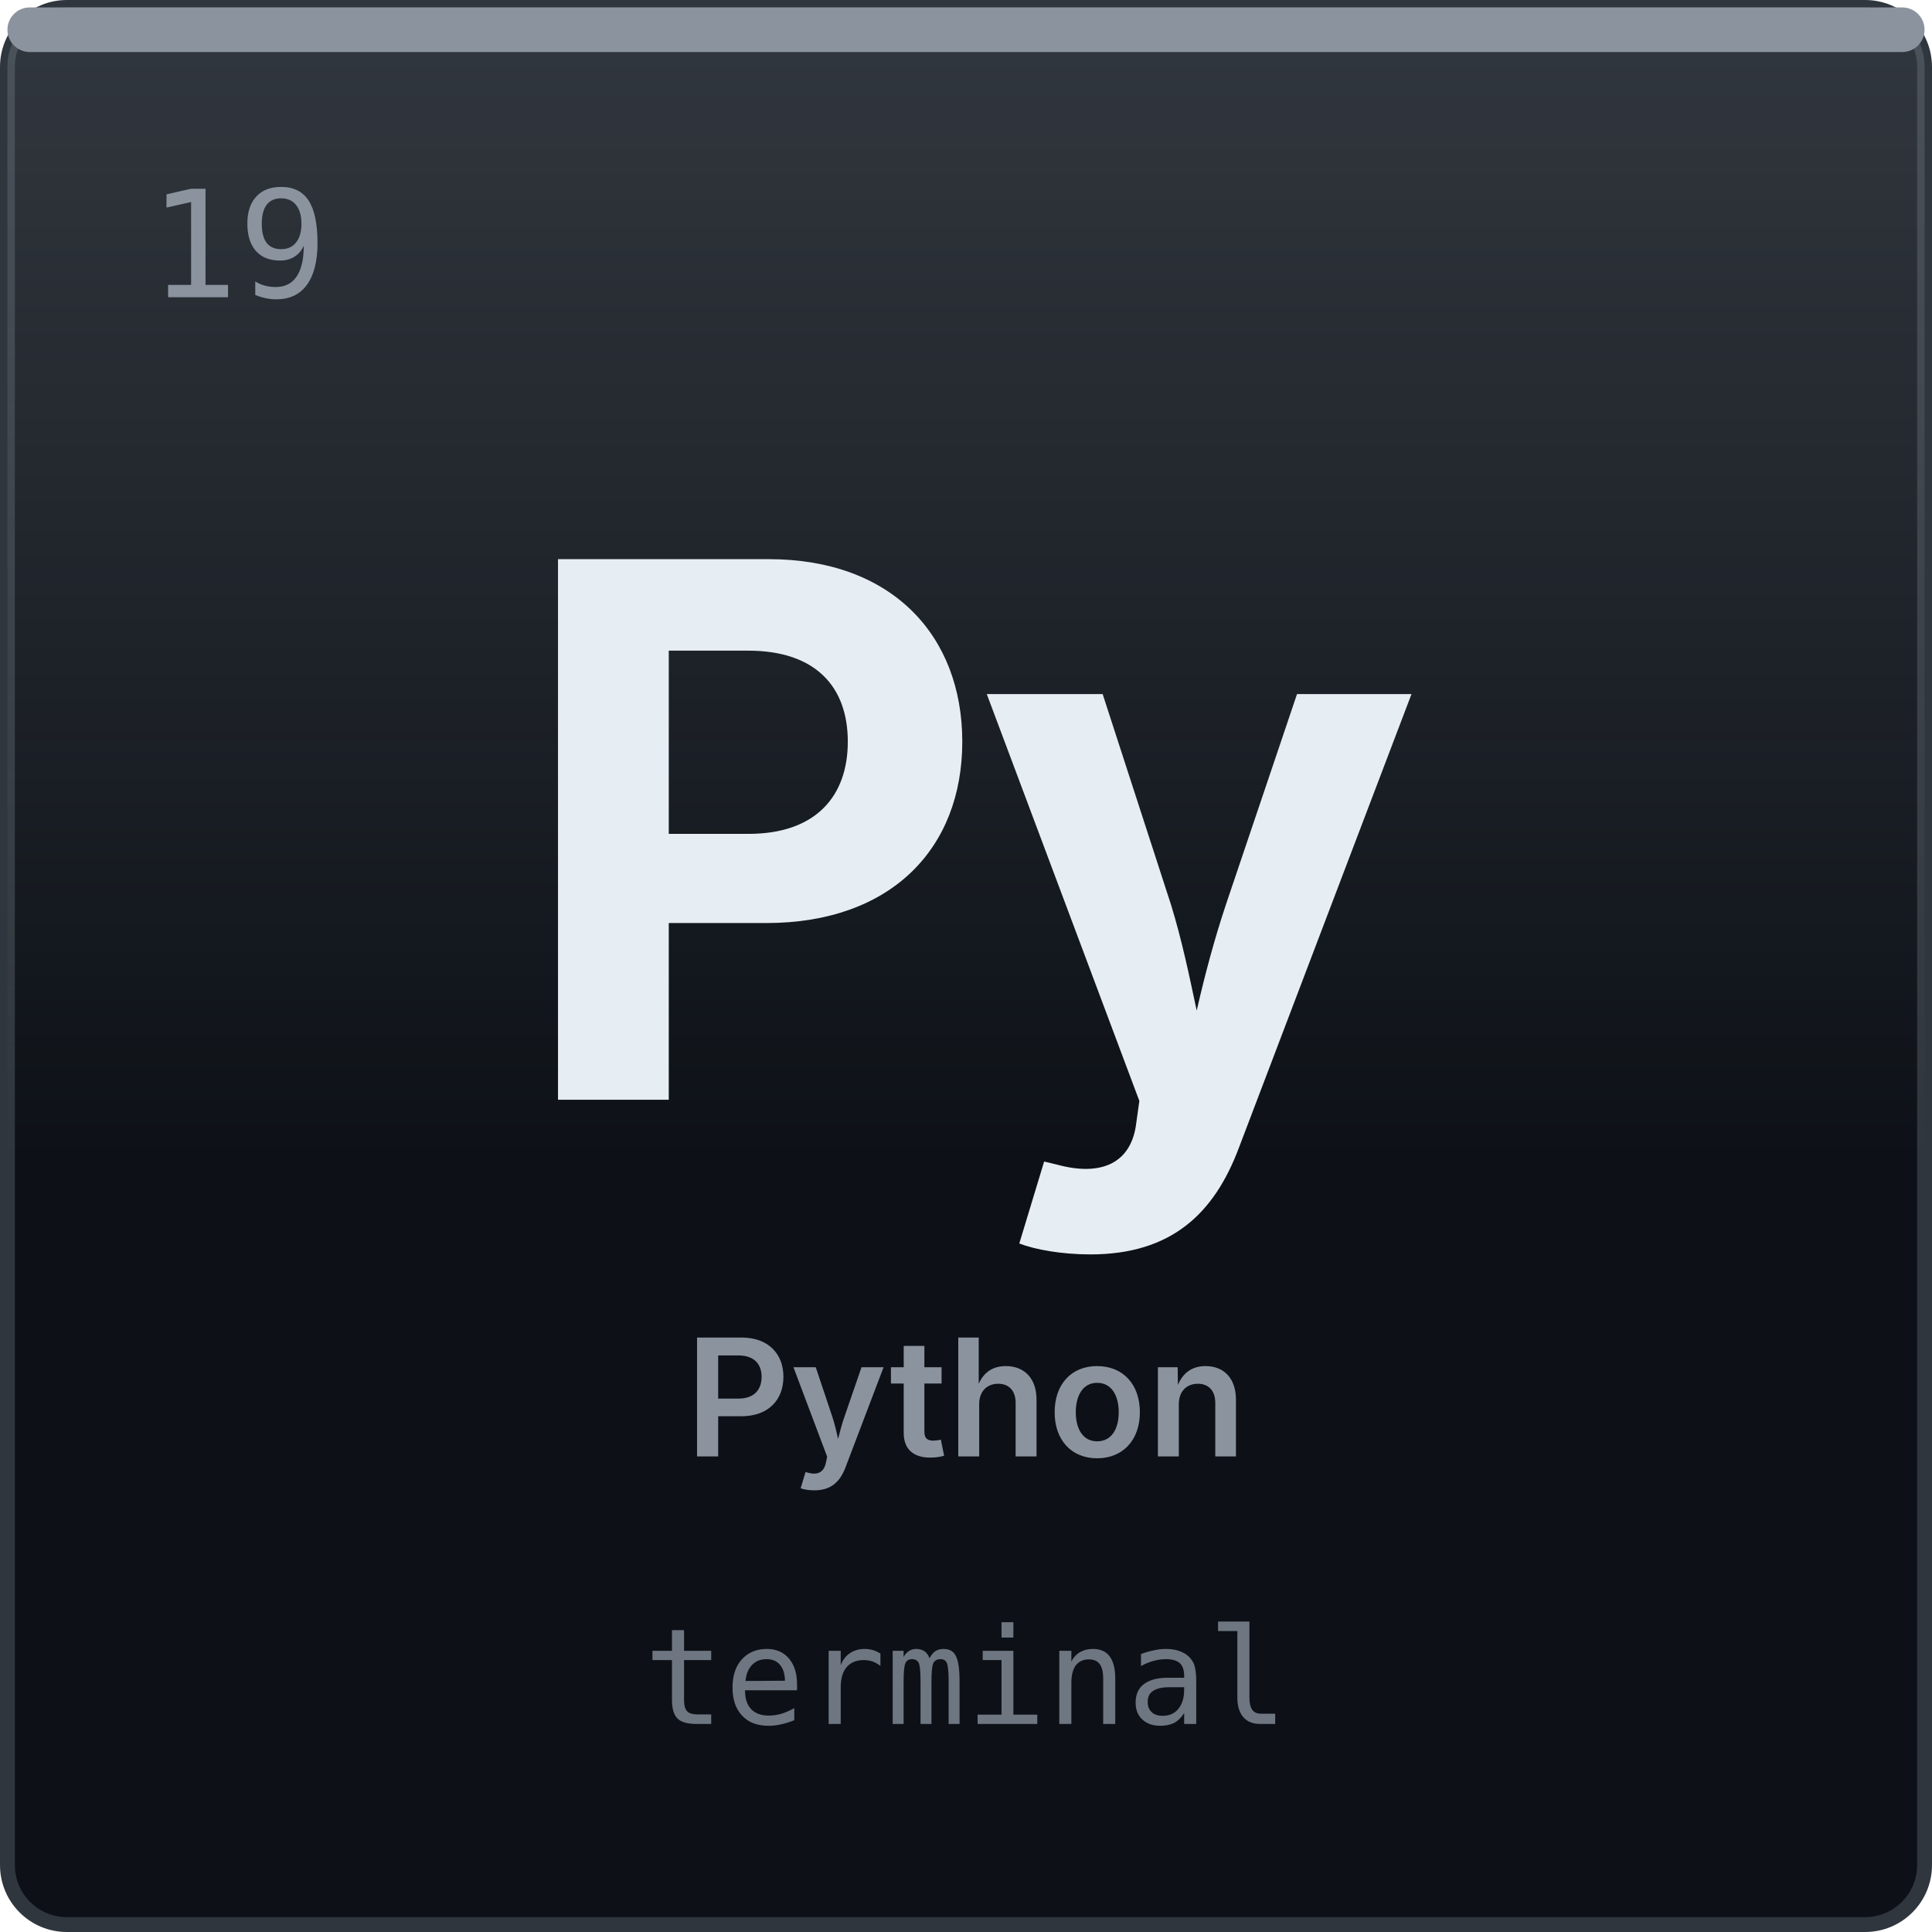
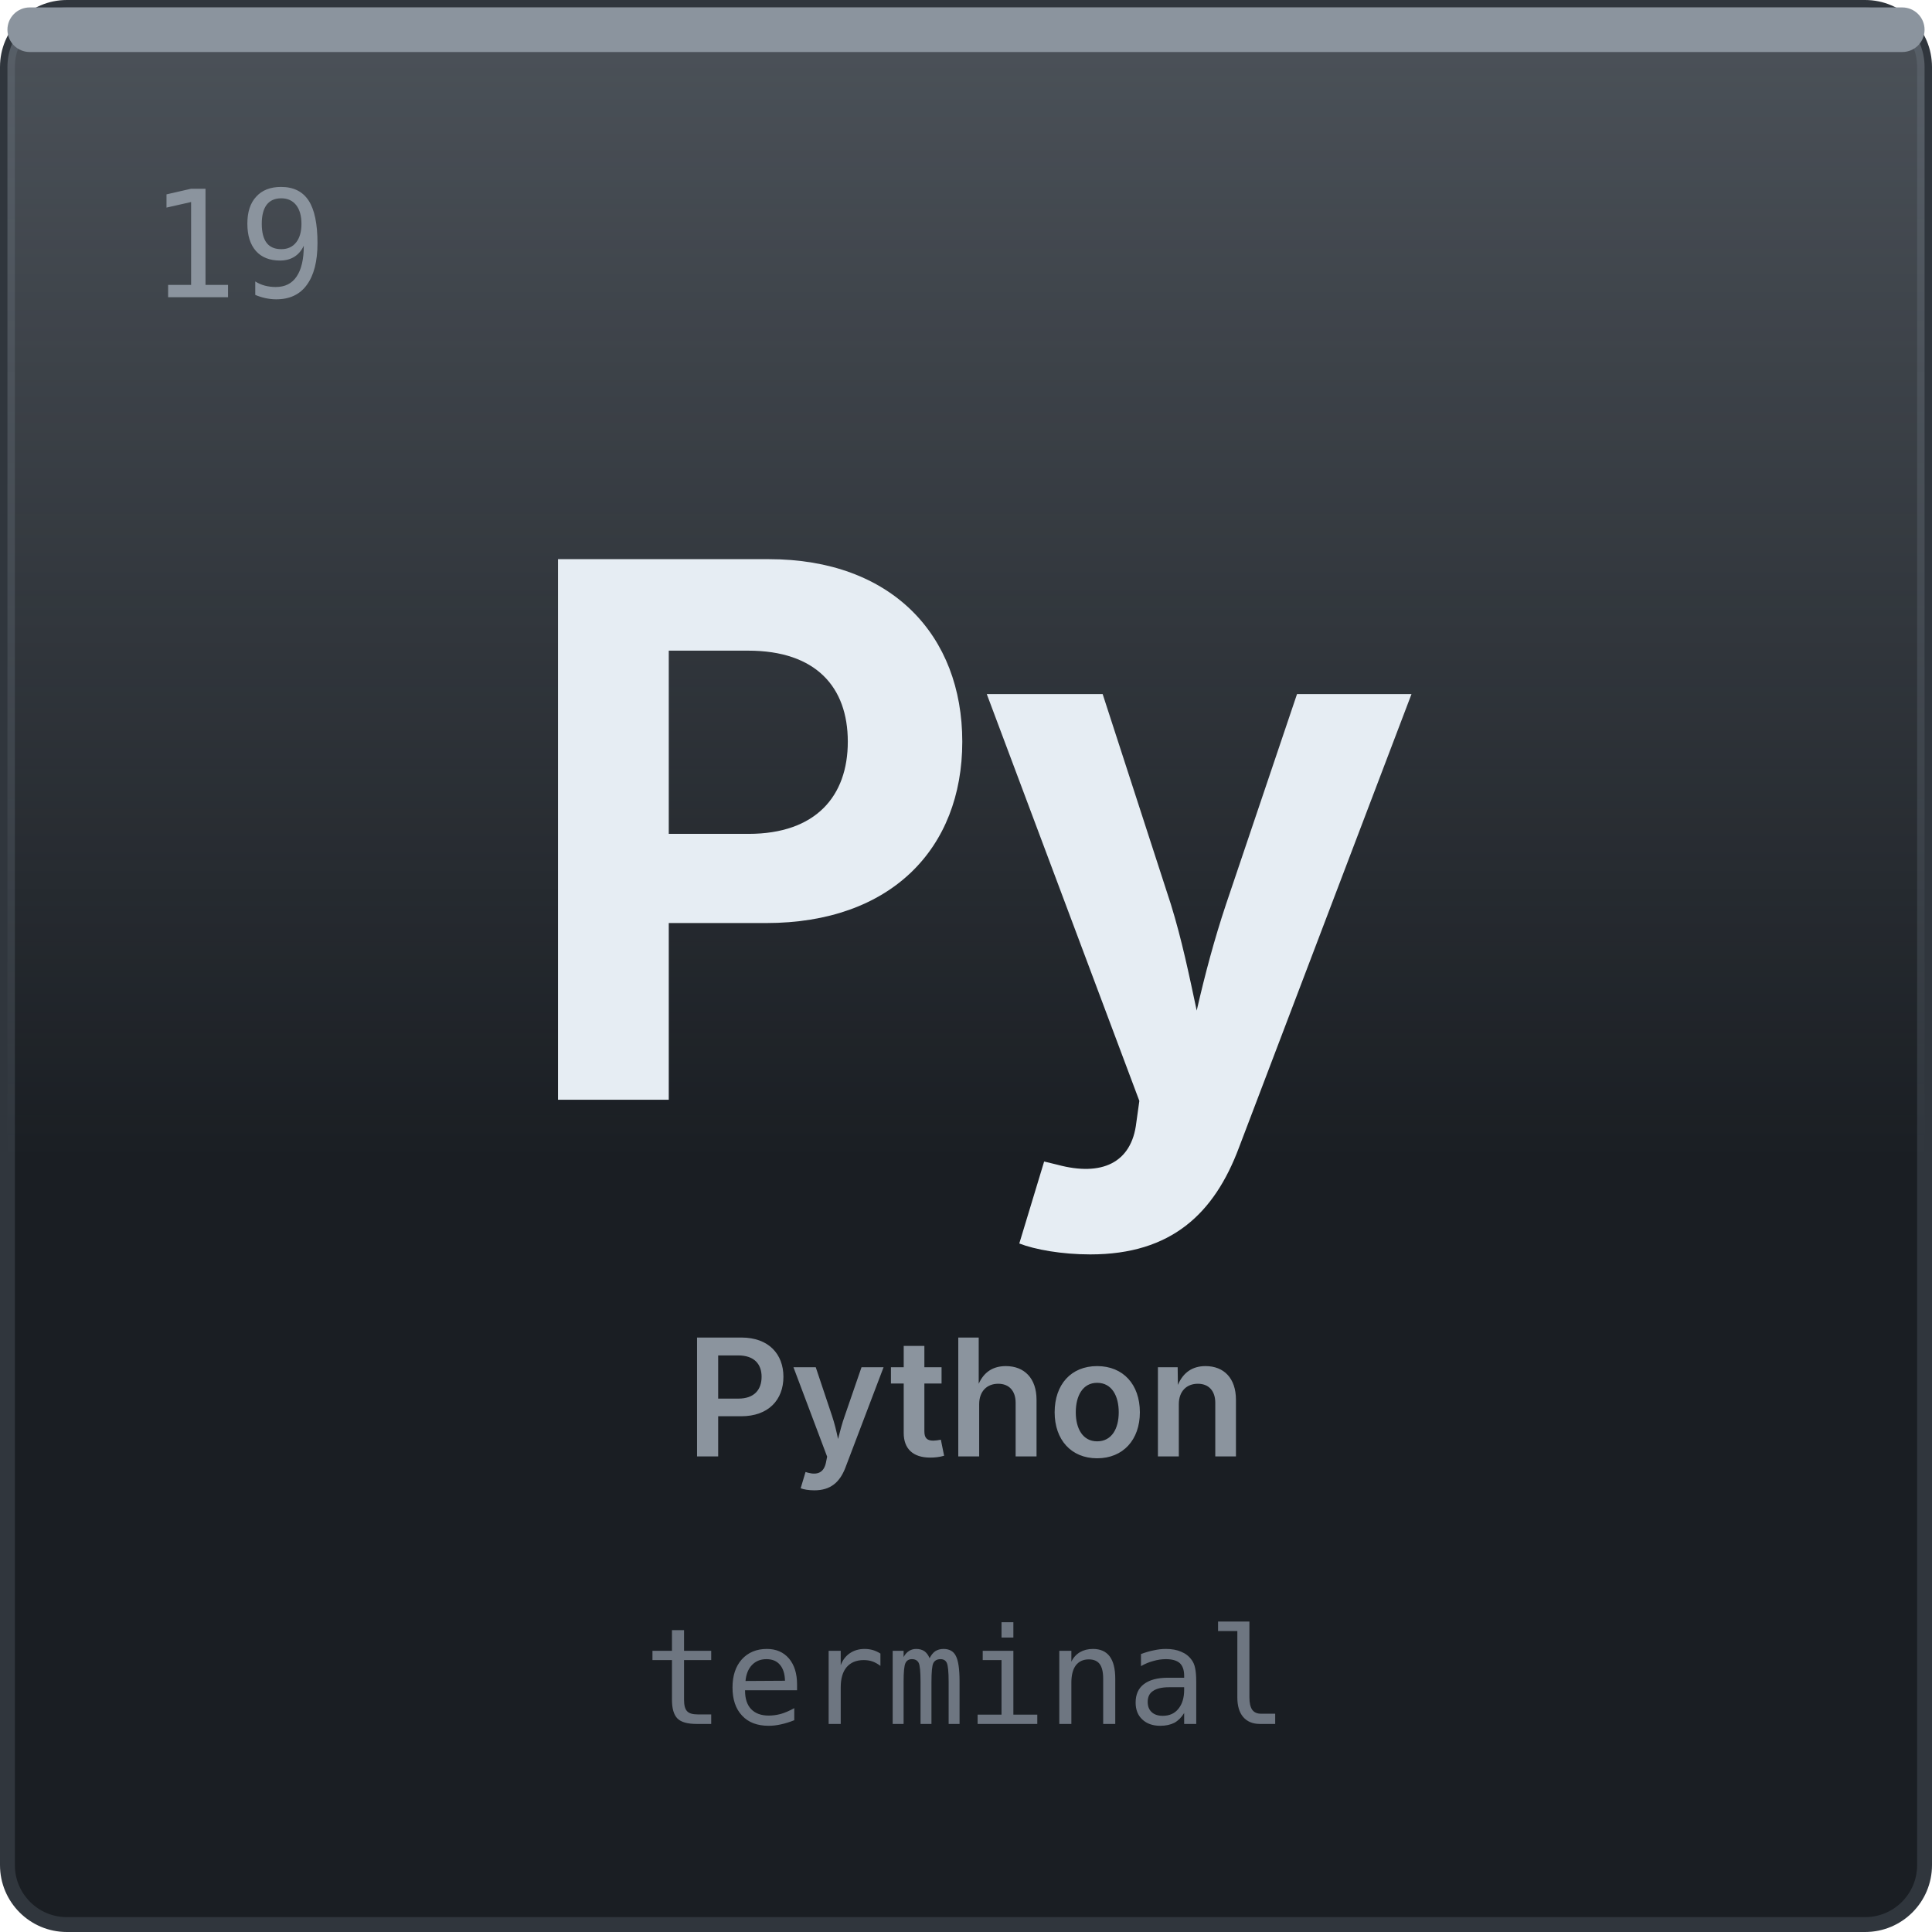
<svg xmlns="http://www.w3.org/2000/svg" width="130" height="130" viewBox="0 0 130 130" role="img" aria-label="19 Py Python terminal">
  <defs>
    <linearGradient id="g19" x1="0" y1="0" x2="0" y2="1">
-       <stop offset="0%" stop-color="#8b949e" stop-opacity="0.3" />
+       <stop offset="0%" stop-color="#8b949e" stop-opacity="0.45" />
      <stop offset="60%" stop-color="#8b949e" stop-opacity="0" />
    </linearGradient>
  </defs>
  <g opacity="1">
    <set attributeName="opacity" to="0" begin="0s" />
    <animate attributeName="opacity" from="0" to="1" begin="1.44s" dur="0.55s" fill="freeze" />
-     <rect x="0.5" y="0.5" width="129" height="129" rx="4" fill="#0d1117" stroke="#30363d" stroke-width="1" />
+     <rect x="0.5" y="0.5" width="129" height="129" rx="4" fill="#1a1e23" stroke="#30363d" stroke-width="1" />
    <rect x="0.5" y="0.5" width="129" height="129" rx="4" fill="url(#g19)" />
    <rect x="0.5" y="0.5" width="129" height="3" rx="1.5" fill="#8b949e">
      <animate attributeName="opacity" values="1;0.45;1" dur="4s" begin="-3.99s" repeatCount="indefinite" />
    </rect>
    <text x="10" y="20" font-family="ui-monospace, SFMono-Regular, Menlo, monospace" font-size="10" font-weight="500" fill="#8b949e">19</text>
    <text x="65" y="74" font-family="-apple-system, BlinkMacSystemFont, Inter, system-ui, sans-serif" font-size="50" font-weight="700" fill="#e6edf3" text-anchor="middle" letter-spacing="-1">Py</text>
    <text x="65" y="98" font-family="-apple-system, BlinkMacSystemFont, Inter, system-ui, sans-serif" font-size="11" font-weight="600" fill="#8b949e" text-anchor="middle">Python</text>
    <text x="65" y="116" font-family="ui-monospace, SFMono-Regular, Menlo, monospace" font-size="9" fill="#6e7681" text-anchor="middle">terminal</text>
  </g>
</svg>
